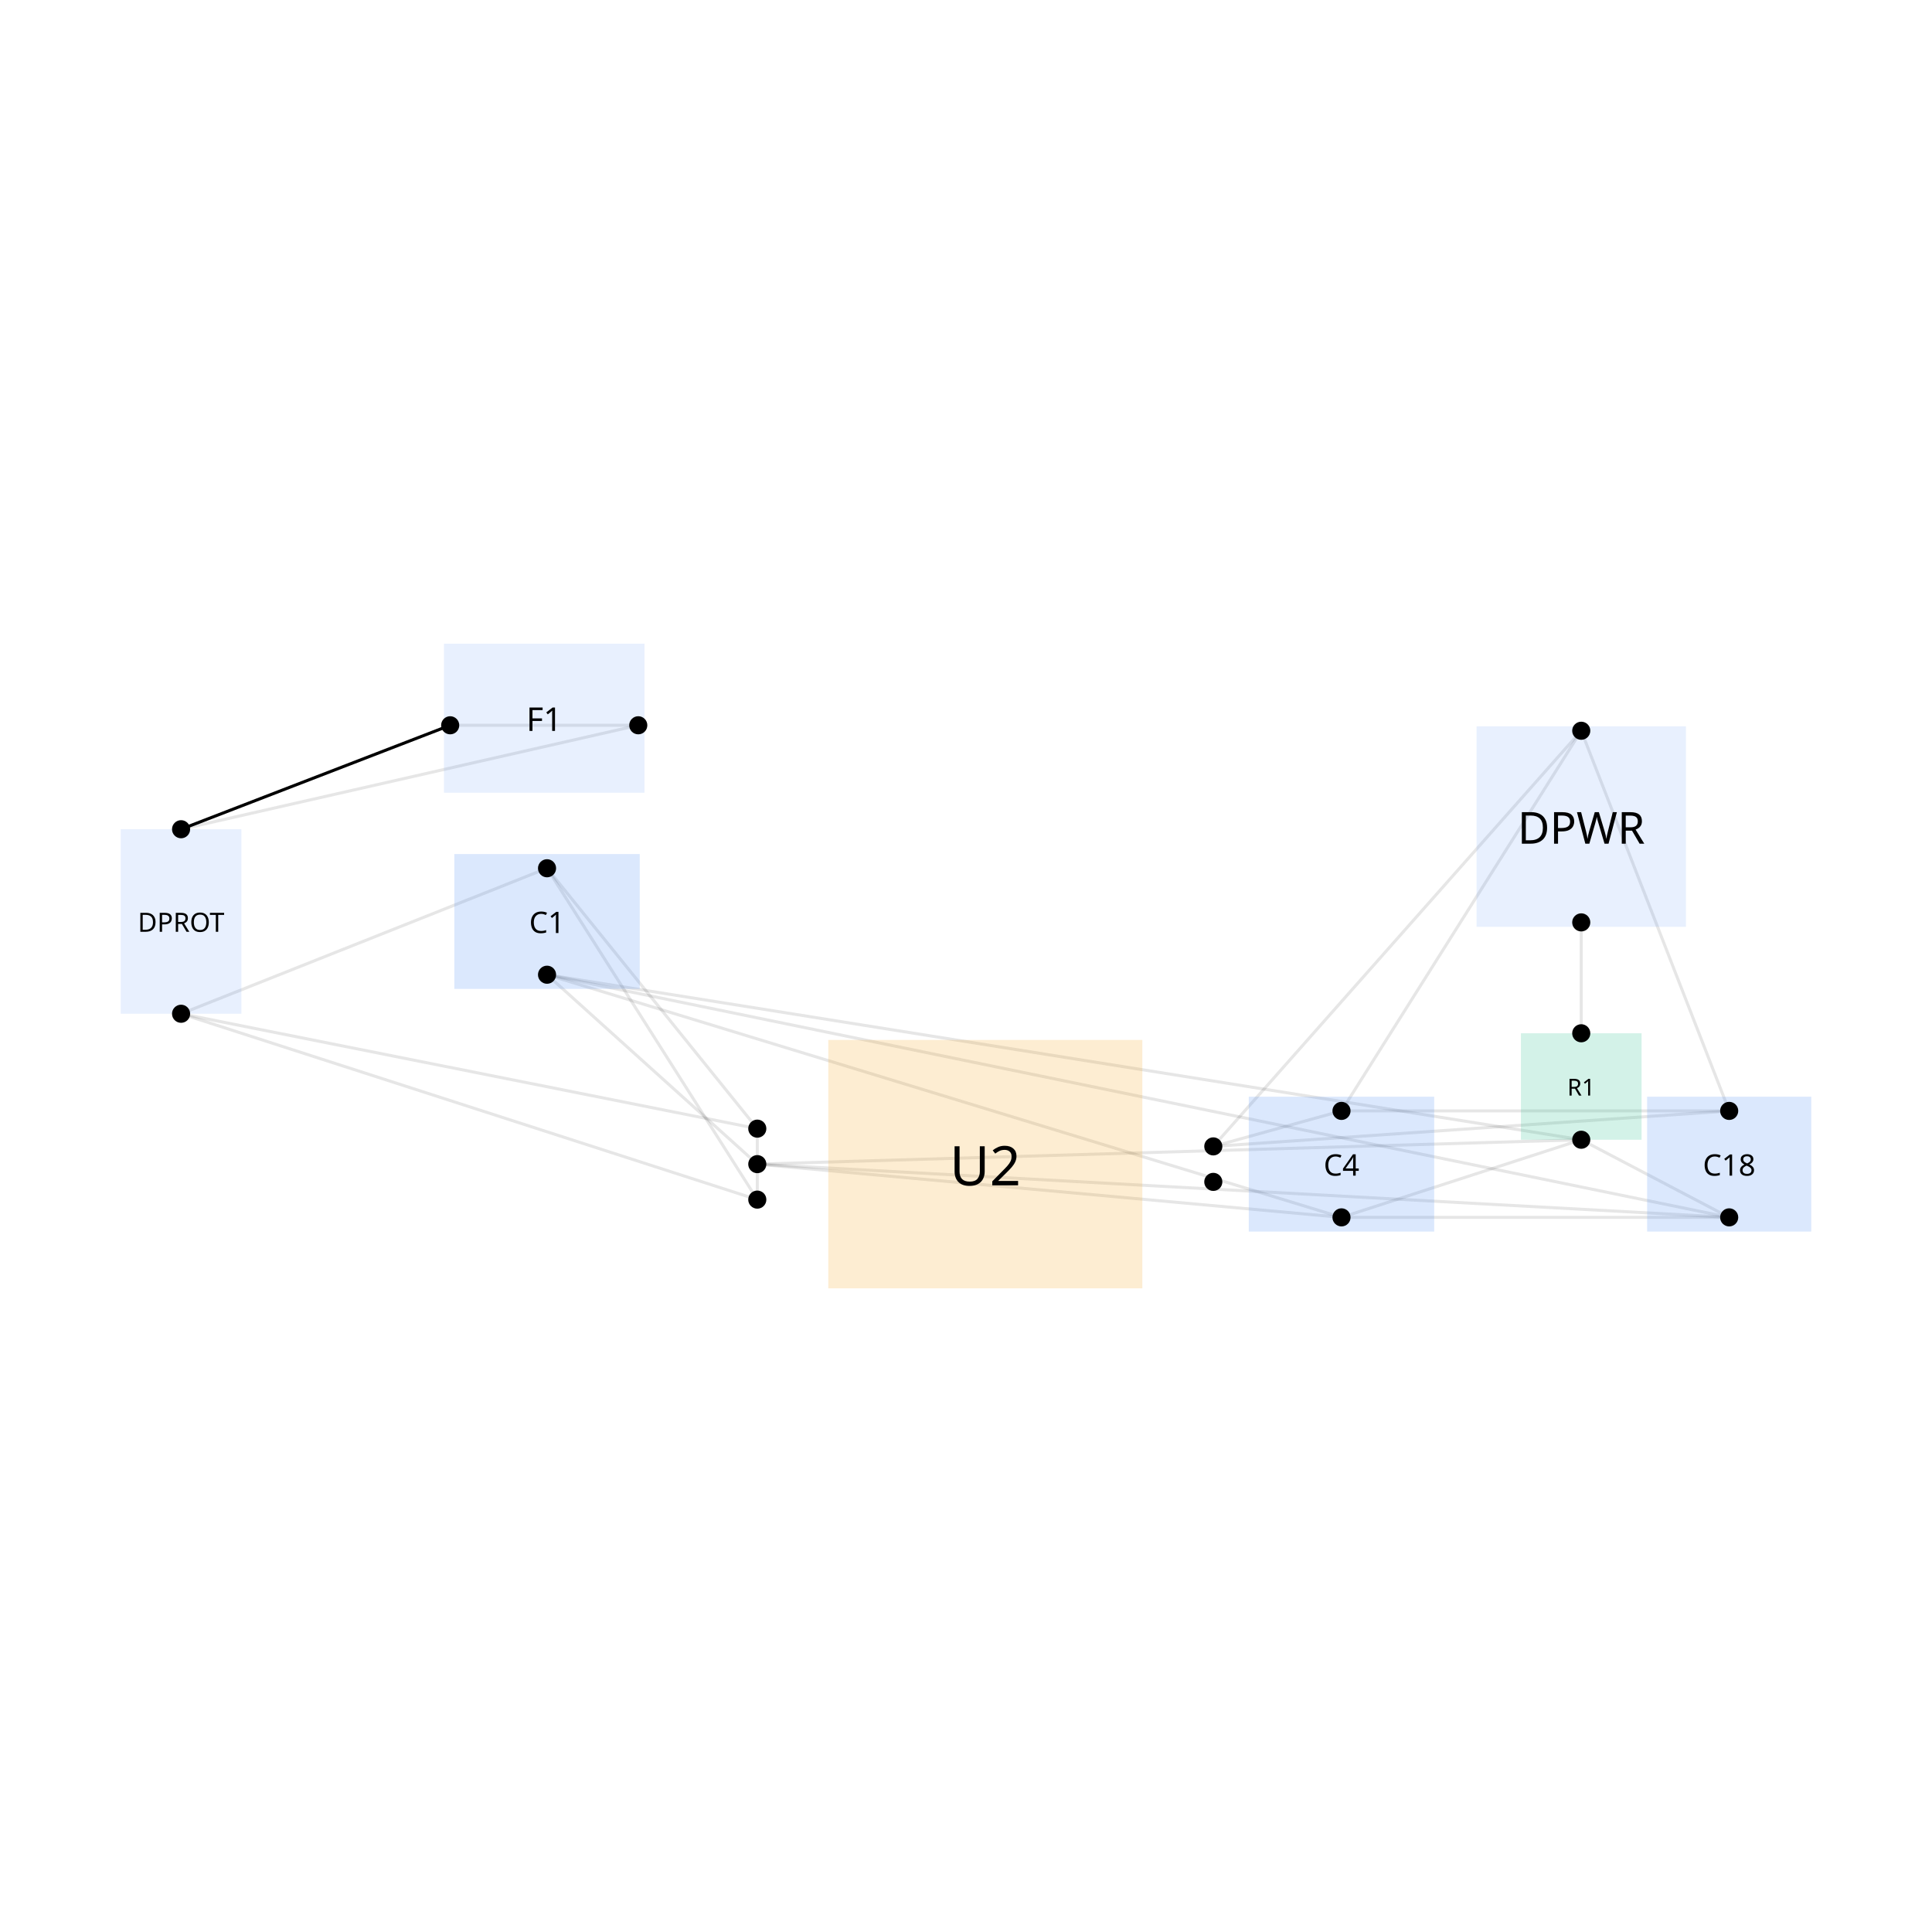
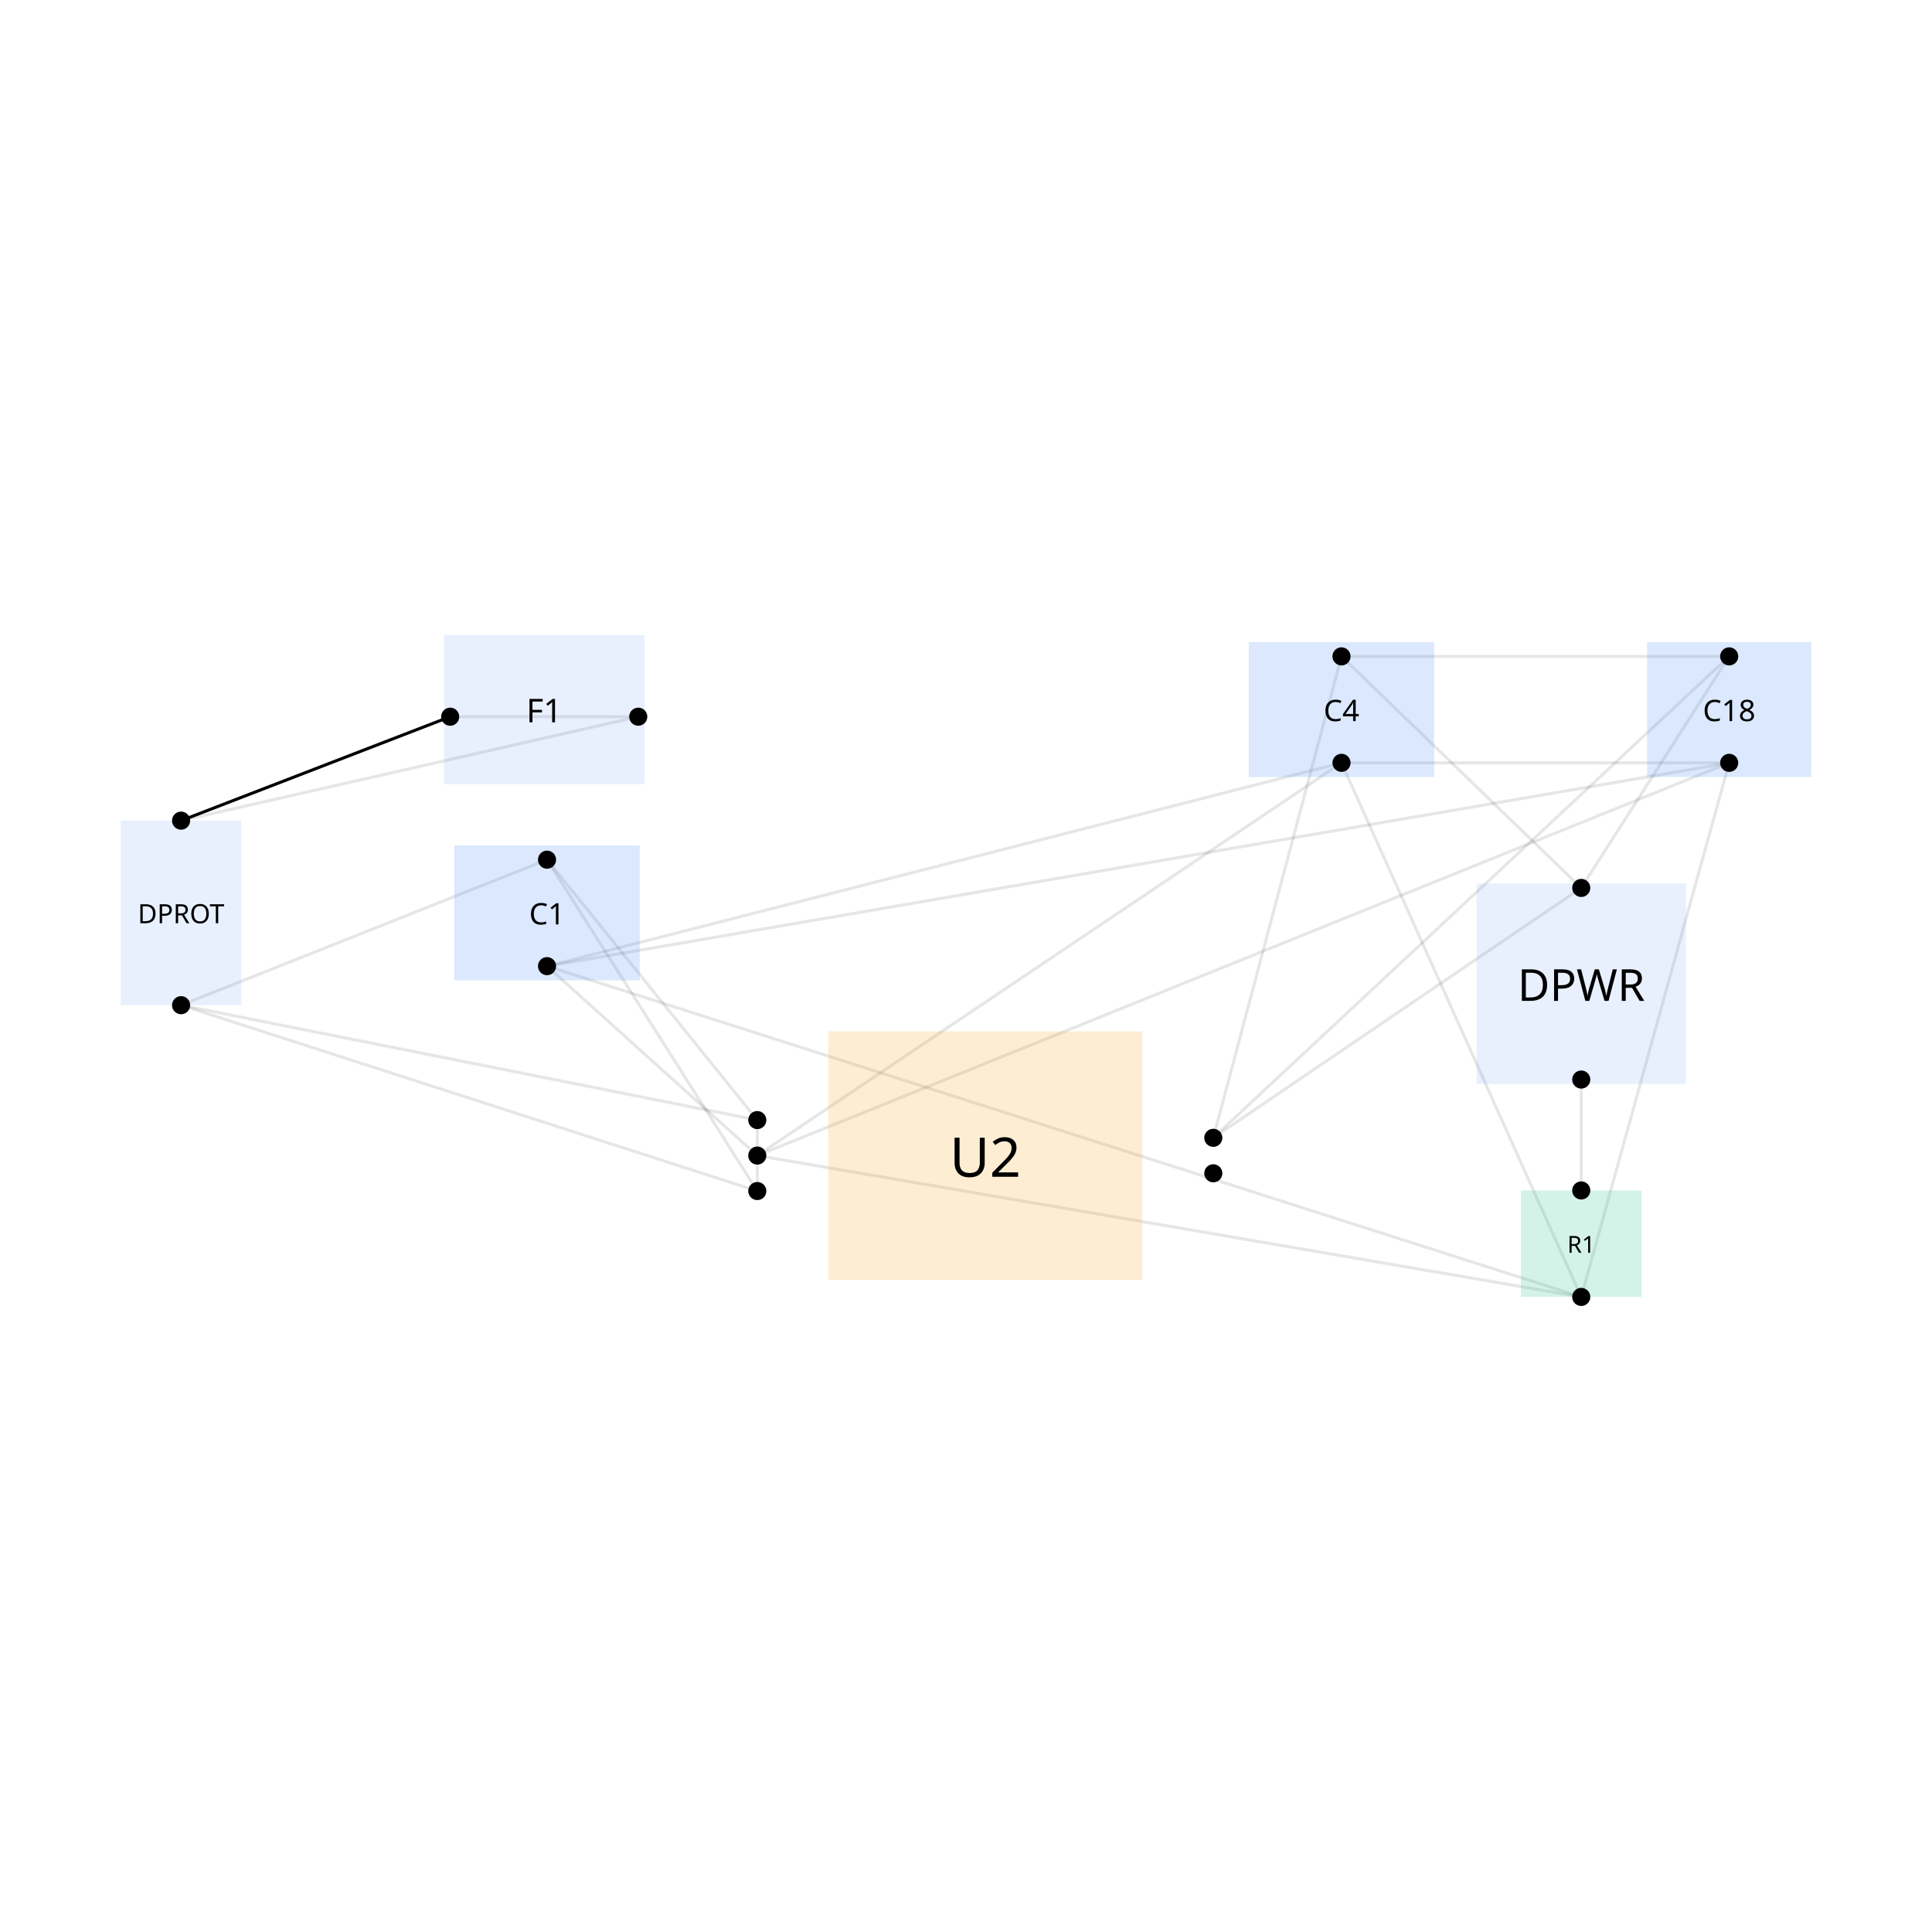
<svg xmlns="http://www.w3.org/2000/svg" width="640" height="640" viewBox="0 0 640 640">
  <rect width="100%" height="100%" fill="white" />
  <g>
-     <polyline data-points="-4.532499999999999,1.8875000000000002 -1.9558333333333324,2.473333333333333" data-type="line" data-label="" points="59.984,274.693 211.434,240.259" fill="none" stroke="rgba(0,0,0,0.1)" stroke-width="1px" />
+     <polyline data-points="-4.532499999999999,1.8875000000000002 -1.9558333333333324,2.473333333333333" data-type="line" data-label="" points="59.984,271.852 211.434,237.418" fill="none" stroke="rgba(0,0,0,0.1)" stroke-width="1px" />
  </g>
  <g>
-     <polyline data-points="-4.532499999999999,1.8875000000000002 -3.0158333333333323,2.473333333333333" data-type="line" data-label="" points="59.984,274.693 149.13,240.259" fill="none" stroke="rgba(0,0,0,0.1)" stroke-width="1px" />
+     <polyline data-points="-4.532499999999999,1.8875000000000002 -3.0158333333333323,2.473333333333333" data-type="line" data-label="" points="59.984,271.852 149.13,237.418" fill="none" stroke="rgba(0,0,0,0.1)" stroke-width="1px" />
  </g>
  <g>
-     <polyline data-points="-1.9558333333333324,2.473333333333333 -3.0158333333333323,2.473333333333333" data-type="line" data-label="" points="211.434,240.259 149.13,240.259" fill="none" stroke="rgba(0,0,0,0.1)" stroke-width="1px" />
+     <polyline data-points="-1.9558333333333324,2.473333333333333 -3.0158333333333323,2.473333333333333" data-type="line" data-label="" points="211.434,237.418 149.13,237.418" fill="none" stroke="rgba(0,0,0,0.1)" stroke-width="1px" />
  </g>
  <g>
-     <polyline data-points="-4.532499999999999,0.8475000000000001 -1.2850000000000001,0.2" data-type="line" data-label="" points="59.984,335.821 250.863,373.879" fill="none" stroke="rgba(0,0,0,0.1)" stroke-width="1px" />
+     <polyline data-points="-4.532499999999999,0.8475000000000001 -1.2850000000000001,0.2" data-type="line" data-label="" points="59.984,332.98 250.863,371.038" fill="none" stroke="rgba(0,0,0,0.1)" stroke-width="1px" />
  </g>
  <g>
-     <polyline data-points="-4.532499999999999,0.8475000000000001 -1.2850000000000001,-0.2" data-type="line" data-label="" points="59.984,335.821 250.863,397.39" fill="none" stroke="rgba(0,0,0,0.1)" stroke-width="1px" />
+     <polyline data-points="-4.532499999999999,0.8475000000000001 -1.2850000000000001,-0.2" data-type="line" data-label="" points="59.984,332.98 250.863,394.549" fill="none" stroke="rgba(0,0,0,0.1)" stroke-width="1px" />
  </g>
  <g>
-     <polyline data-points="-4.532499999999999,0.8475000000000001 -2.469999999999999,1.6675000000000002" data-type="line" data-label="" points="59.984,335.821 181.212,287.624" fill="none" stroke="rgba(0,0,0,0.1)" stroke-width="1px" />
+     <polyline data-points="-4.532499999999999,0.8475000000000001 -2.469999999999999,1.6675000000000002" data-type="line" data-label="" points="59.984,332.98 181.212,284.783" fill="none" stroke="rgba(0,0,0,0.1)" stroke-width="1px" />
  </g>
  <g>
-     <polyline data-points="-1.2850000000000001,0.2 -1.2850000000000001,-0.2" data-type="line" data-label="" points="250.863,373.879 250.863,397.39" fill="none" stroke="rgba(0,0,0,0.1)" stroke-width="1px" />
+     <polyline data-points="-1.2850000000000001,0.2 -1.2850000000000001,-0.2" data-type="line" data-label="" points="250.863,371.038 250.863,394.549" fill="none" stroke="rgba(0,0,0,0.1)" stroke-width="1px" />
  </g>
  <g>
-     <polyline data-points="-1.2850000000000001,0.2 -2.469999999999999,1.6675000000000002" data-type="line" data-label="" points="250.863,373.879 181.212,287.624" fill="none" stroke="rgba(0,0,0,0.1)" stroke-width="1px" />
+     <polyline data-points="-1.2850000000000001,0.2 -2.469999999999999,1.6675000000000002" data-type="line" data-label="" points="250.863,371.038 181.212,284.783" fill="none" stroke="rgba(0,0,0,0.1)" stroke-width="1px" />
  </g>
  <g>
-     <polyline data-points="-1.2850000000000001,-0.2 -2.469999999999999,1.6675000000000002" data-type="line" data-label="" points="250.863,397.39 181.212,287.624" fill="none" stroke="rgba(0,0,0,0.1)" stroke-width="1px" />
+     <polyline data-points="-1.2850000000000001,-0.2 -2.469999999999999,1.6675000000000002" data-type="line" data-label="" points="250.863,394.549 181.212,284.783" fill="none" stroke="rgba(0,0,0,0.1)" stroke-width="1px" />
  </g>
  <g>
-     <polyline data-points="-1.2850000000000001,0 -2.469999999999999,1.0675000000000001" data-type="line" data-label="" points="250.863,385.635 181.212,322.89" fill="none" stroke="rgba(0,0,0,0.1)" stroke-width="1px" />
+     <polyline data-points="-1.2850000000000001,0 -2.469999999999999,1.0675000000000001" data-type="line" data-label="" points="250.863,382.794 181.212,320.049" fill="none" stroke="rgba(0,0,0,0.1)" stroke-width="1px" />
  </g>
  <g>
-     <polyline data-points="-1.2850000000000001,0 2.0075,-0.3" data-type="line" data-label="" points="250.863,385.635 444.387,403.268" fill="none" stroke="rgba(0,0,0,0.1)" stroke-width="1px" />
+     <polyline data-points="-1.2850000000000001,0 2.0075,2.2133333333333334" data-type="line" data-label="" points="250.863,382.794 444.387,252.7" fill="none" stroke="rgba(0,0,0,0.1)" stroke-width="1px" />
  </g>
  <g>
-     <polyline data-points="-1.2850000000000001,0 3.35875,0.13749999999999934" data-type="line" data-label="" points="250.863,385.635 523.81,377.553" fill="none" stroke="rgba(0,0,0,0.1)" stroke-width="1px" />
+     <polyline data-points="-1.2850000000000001,0 3.35875,-0.7966666666666669" data-type="line" data-label="" points="250.863,382.794 523.81,429.62" fill="none" stroke="rgba(0,0,0,0.1)" stroke-width="1px" />
  </g>
  <g>
-     <polyline data-points="-1.2850000000000001,0 4.192500000000001,-0.3" data-type="line" data-label="" points="250.863,385.635 572.816,403.268" fill="none" stroke="rgba(0,0,0,0.1)" stroke-width="1px" />
+     <polyline data-points="-1.2850000000000001,0 4.192500000000001,2.2133333333333334" data-type="line" data-label="" points="250.863,382.794 572.816,252.7" fill="none" stroke="rgba(0,0,0,0.1)" stroke-width="1px" />
  </g>
  <g>
-     <polyline data-points="-2.469999999999999,1.0675000000000001 2.0075,-0.3" data-type="line" data-label="" points="181.212,322.89 444.387,403.268" fill="none" stroke="rgba(0,0,0,0.1)" stroke-width="1px" />
+     <polyline data-points="-2.469999999999999,1.0675000000000001 2.0075,2.2133333333333334" data-type="line" data-label="" points="181.212,320.049 444.387,252.7" fill="none" stroke="rgba(0,0,0,0.1)" stroke-width="1px" />
  </g>
  <g>
-     <polyline data-points="-2.469999999999999,1.0675000000000001 3.35875,0.13749999999999934" data-type="line" data-label="" points="181.212,322.89 523.81,377.553" fill="none" stroke="rgba(0,0,0,0.1)" stroke-width="1px" />
+     <polyline data-points="-2.469999999999999,1.0675000000000001 3.35875,-0.7966666666666669" data-type="line" data-label="" points="181.212,320.049 523.81,429.62" fill="none" stroke="rgba(0,0,0,0.1)" stroke-width="1px" />
  </g>
  <g>
-     <polyline data-points="-2.469999999999999,1.0675000000000001 4.192500000000001,-0.3" data-type="line" data-label="" points="181.212,322.89 572.816,403.268" fill="none" stroke="rgba(0,0,0,0.1)" stroke-width="1px" />
+     <polyline data-points="-2.469999999999999,1.0675000000000001 4.192500000000001,2.2133333333333334" data-type="line" data-label="" points="181.212,320.049 572.816,252.7" fill="none" stroke="rgba(0,0,0,0.1)" stroke-width="1px" />
  </g>
  <g>
-     <polyline data-points="2.0075,-0.3 3.35875,0.13749999999999934" data-type="line" data-label="" points="444.387,403.268 523.81,377.553" fill="none" stroke="rgba(0,0,0,0.1)" stroke-width="1px" />
+     <polyline data-points="2.0075,2.2133333333333334 3.35875,-0.7966666666666669" data-type="line" data-label="" points="444.387,252.7 523.81,429.62" fill="none" stroke="rgba(0,0,0,0.1)" stroke-width="1px" />
  </g>
  <g>
-     <polyline data-points="2.0075,-0.3 4.192500000000001,-0.3" data-type="line" data-label="" points="444.387,403.268 572.816,403.268" fill="none" stroke="rgba(0,0,0,0.1)" stroke-width="1px" />
+     <polyline data-points="2.0075,2.2133333333333334 4.192500000000001,2.2133333333333334" data-type="line" data-label="" points="444.387,252.7 572.816,252.7" fill="none" stroke="rgba(0,0,0,0.1)" stroke-width="1px" />
  </g>
  <g>
-     <polyline data-points="3.35875,0.13749999999999934 4.192500000000001,-0.3" data-type="line" data-label="" points="523.81,377.553 572.816,403.268" fill="none" stroke="rgba(0,0,0,0.1)" stroke-width="1px" />
+     <polyline data-points="3.35875,-0.7966666666666669 4.192500000000001,2.2133333333333334" data-type="line" data-label="" points="523.81,429.62 572.816,252.7" fill="none" stroke="rgba(0,0,0,0.1)" stroke-width="1px" />
  </g>
  <g>
-     <polyline data-points="1.2850000000000001,0.1 2.0075,0.3" data-type="line" data-label="" points="401.921,379.757 444.387,368.001" fill="none" stroke="rgba(0,0,0,0.1)" stroke-width="1px" />
+     <polyline data-points="1.2850000000000001,0.1 2.0075,2.813333333333333" data-type="line" data-label="" points="401.921,376.916 444.387,217.434" fill="none" stroke="rgba(0,0,0,0.1)" stroke-width="1px" />
  </g>
  <g>
-     <polyline data-points="1.2850000000000001,0.1 3.35875,2.4424999999999994" data-type="line" data-label="" points="401.921,379.757 523.81,242.071" fill="none" stroke="rgba(0,0,0,0.1)" stroke-width="1px" />
+     <polyline data-points="1.2850000000000001,0.1 3.35875,1.5083333333333333" data-type="line" data-label="" points="401.921,376.916 523.81,294.138" fill="none" stroke="rgba(0,0,0,0.1)" stroke-width="1px" />
  </g>
  <g>
-     <polyline data-points="1.2850000000000001,0.1 4.192500000000001,0.3" data-type="line" data-label="" points="401.921,379.757 572.816,368.001" fill="none" stroke="rgba(0,0,0,0.1)" stroke-width="1px" />
+     <polyline data-points="1.2850000000000001,0.1 4.192500000000001,2.813333333333333" data-type="line" data-label="" points="401.921,376.916 572.816,217.434" fill="none" stroke="rgba(0,0,0,0.1)" stroke-width="1px" />
  </g>
  <g>
-     <polyline data-points="2.0075,0.3 3.35875,2.4424999999999994" data-type="line" data-label="" points="444.387,368.001 523.81,242.071" fill="none" stroke="rgba(0,0,0,0.1)" stroke-width="1px" />
+     <polyline data-points="2.0075,2.813333333333333 3.35875,1.5083333333333333" data-type="line" data-label="" points="444.387,217.434 523.81,294.138" fill="none" stroke="rgba(0,0,0,0.1)" stroke-width="1px" />
  </g>
  <g>
-     <polyline data-points="2.0075,0.3 4.192500000000001,0.3" data-type="line" data-label="" points="444.387,368.001 572.816,368.001" fill="none" stroke="rgba(0,0,0,0.1)" stroke-width="1px" />
+     <polyline data-points="2.0075,2.813333333333333 4.192500000000001,2.813333333333333" data-type="line" data-label="" points="444.387,217.434 572.816,217.434" fill="none" stroke="rgba(0,0,0,0.1)" stroke-width="1px" />
  </g>
  <g>
-     <polyline data-points="3.35875,2.4424999999999994 4.192500000000001,0.3" data-type="line" data-label="" points="523.81,242.071 572.816,368.001" fill="none" stroke="rgba(0,0,0,0.1)" stroke-width="1px" />
+     <polyline data-points="3.35875,1.5083333333333333 4.192500000000001,2.813333333333333" data-type="line" data-label="" points="523.81,294.138 572.816,217.434" fill="none" stroke="rgba(0,0,0,0.1)" stroke-width="1px" />
  </g>
  <g>
-     <polyline data-points="3.35875,1.3624999999999994 3.35875,0.7374999999999994" data-type="line" data-label="" points="523.81,305.551 523.81,342.286" fill="none" stroke="rgba(0,0,0,0.1)" stroke-width="1px" />
+     <polyline data-points="3.35875,0.42833333333333323 3.35875,-0.19666666666666682" data-type="line" data-label="" points="523.81,357.617 523.81,394.353" fill="none" stroke="rgba(0,0,0,0.1)" stroke-width="1px" />
  </g>
  <g>
-     <polyline data-points="-3.0158333333333323,2.473333333333333 -4.532499999999999,1.8875000000000002" data-type="line" data-label="" points="149.13,240.259 59.984,274.693" fill="none" stroke="black" stroke-width="1px" />
+     <polyline data-points="-3.0158333333333323,2.473333333333333 -4.532499999999999,1.8875000000000002" data-type="line" data-label="" points="149.13,237.418 59.984,271.852" fill="none" stroke="black" stroke-width="1px" />
  </g>
  <g>
-     <rect data-type="rect" data-label="DPROT" data-x="-4.532499999999999" data-y="1.3675000000000002" x="40" y="274.693" width="39.969" height="61.128" fill="rgba(59, 130, 246, 0.12)" stroke="none" stroke-width="0.017" />
+     <rect data-type="rect" data-label="DPROT" data-x="-4.532499999999999" data-y="1.3675000000000002" x="40" y="271.852" width="39.969" height="61.128" fill="rgba(59, 130, 246, 0.12)" stroke="none" stroke-width="0.017" />
  </g>
  <g>
-     <rect data-type="rect" data-label="F1" data-x="-2.4858333333333325" data-y="2.513333333333333" x="147.073" y="213.221" width="66.418" height="49.373" fill="rgba(59, 130, 246, 0.12)" stroke="none" stroke-width="0.017" />
+     <rect data-type="rect" data-label="F1" data-x="-2.4858333333333325" data-y="2.513333333333333" x="147.073" y="210.38" width="66.418" height="49.373" fill="rgba(59, 130, 246, 0.12)" stroke="none" stroke-width="0.017" />
  </g>
  <g>
-     <rect data-type="rect" data-label="U2" data-x="0" data-y="0" x="274.374" y="344.491" width="104.036" height="82.288" fill="rgba(245, 158, 11, 0.18)" stroke="none" stroke-width="0.017" />
+     <rect data-type="rect" data-label="U2" data-x="0" data-y="0" x="274.374" y="341.65" width="104.036" height="82.288" fill="rgba(245, 158, 11, 0.18)" stroke="none" stroke-width="0.017" />
  </g>
  <g>
-     <rect data-type="rect" data-label="C1" data-x="-2.469999999999999" data-y="1.3675000000000002" x="150.501" y="282.921" width="61.422" height="44.671" fill="rgba(59, 130, 246, 0.18)" stroke="none" stroke-width="0.017" />
+     <rect data-type="rect" data-label="C1" data-x="-2.469999999999999" data-y="1.3675000000000002" x="150.501" y="280.08" width="61.422" height="44.671" fill="rgba(59, 130, 246, 0.18)" stroke="none" stroke-width="0.017" />
  </g>
  <g>
-     <rect data-type="rect" data-label="C4" data-x="2.0075" data-y="0" x="413.676" y="363.299" width="61.422" height="44.671" fill="rgba(59, 130, 246, 0.18)" stroke="none" stroke-width="0.017" />
+     <rect data-type="rect" data-label="C4" data-x="2.0075" data-y="2.513333333333333" x="413.676" y="212.732" width="61.422" height="44.671" fill="rgba(59, 130, 246, 0.18)" stroke="none" stroke-width="0.017" />
  </g>
  <g>
-     <rect data-type="rect" data-label="DPWR" data-x="3.35875" data-y="1.9024999999999994" x="489.131" y="240.602" width="69.357" height="66.418" fill="rgba(59, 130, 246, 0.12)" stroke="none" stroke-width="0.017" />
+     <rect data-type="rect" data-label="DPWR" data-x="3.35875" data-y="0.9683333333333333" x="489.131" y="292.669" width="69.357" height="66.418" fill="rgba(59, 130, 246, 0.12)" stroke="none" stroke-width="0.017" />
  </g>
  <g>
-     <rect data-type="rect" data-label="R1" data-x="3.35875" data-y="0.43749999999999933" x="503.826" y="342.286" width="39.969" height="35.266" fill="rgba(16, 185, 129, 0.18)" stroke="none" stroke-width="0.017" />
+     <rect data-type="rect" data-label="R1" data-x="3.35875" data-y="-0.4966666666666668" x="503.826" y="394.353" width="39.969" height="35.266" fill="rgba(16, 185, 129, 0.18)" stroke="none" stroke-width="0.017" />
  </g>
  <g>
-     <rect data-type="rect" data-label="C18" data-x="4.192500000000001" data-y="0" x="545.631" y="363.299" width="54.369" height="44.671" fill="rgba(59, 130, 246, 0.18)" stroke="none" stroke-width="0.017" />
+     <rect data-type="rect" data-label="C18" data-x="4.192500000000001" data-y="2.513333333333333" x="545.631" y="212.732" width="54.369" height="44.671" fill="rgba(59, 130, 246, 0.18)" stroke="none" stroke-width="0.017" />
  </g>
-   <text data-type="text" data-label="DPROT" data-x="-4.532499999999999" data-y="1.3675000000000002" x="59.984" y="305.257" fill="black" font-size="8.793" font-family="sans-serif" text-anchor="middle" dominant-baseline="central">DPROT</text>
-   <text data-type="text" data-label="F1" data-x="-2.4858333333333325" data-y="2.513333333333333" x="180.282" y="237.908" fill="black" font-size="10.862" font-family="sans-serif" text-anchor="middle" dominant-baseline="central">F1</text>
-   <text data-type="text" data-label="U2" data-x="0" data-y="0" x="326.392" y="385.635" fill="black" font-size="18.103" font-family="sans-serif" text-anchor="middle" dominant-baseline="central">U2</text>
-   <text data-type="text" data-label="C1" data-x="-2.469999999999999" data-y="1.3675000000000002" x="181.212" y="305.257" fill="black" font-size="9.828" font-family="sans-serif" text-anchor="middle" dominant-baseline="central">C1</text>
-   <text data-type="text" data-label="C4" data-x="2.0075" data-y="0" x="444.387" y="385.635" fill="black" font-size="9.828" font-family="sans-serif" text-anchor="middle" dominant-baseline="central">C4</text>
-   <text data-type="text" data-label="DPWR" data-x="3.35875" data-y="1.9024999999999994" x="523.81" y="273.811" fill="black" font-size="14.612" font-family="sans-serif" text-anchor="middle" dominant-baseline="central">DPWR</text>
-   <text data-type="text" data-label="R1" data-x="3.35875" data-y="0.43749999999999933" x="523.81" y="359.92" fill="black" font-size="7.759" font-family="sans-serif" text-anchor="middle" dominant-baseline="central">R1</text>
-   <text data-type="text" data-label="C18" data-x="4.192500000000001" data-y="0" x="572.816" y="385.635" fill="black" font-size="9.828" font-family="sans-serif" text-anchor="middle" dominant-baseline="central">C18</text>
+   <text data-type="text" data-label="DPROT" data-x="-4.532499999999999" data-y="1.3675000000000002" x="59.984" y="302.416" fill="black" font-size="8.793" font-family="sans-serif" text-anchor="middle" dominant-baseline="central">DPROT</text>
+   <text data-type="text" data-label="F1" data-x="-2.4858333333333325" data-y="2.513333333333333" x="180.282" y="235.067" fill="black" font-size="10.862" font-family="sans-serif" text-anchor="middle" dominant-baseline="central">F1</text>
+   <text data-type="text" data-label="U2" data-x="0" data-y="0" x="326.392" y="382.794" fill="black" font-size="18.103" font-family="sans-serif" text-anchor="middle" dominant-baseline="central">U2</text>
+   <text data-type="text" data-label="C1" data-x="-2.469999999999999" data-y="1.3675000000000002" x="181.212" y="302.416" fill="black" font-size="9.828" font-family="sans-serif" text-anchor="middle" dominant-baseline="central">C1</text>
+   <text data-type="text" data-label="C4" data-x="2.0075" data-y="2.513333333333333" x="444.387" y="235.067" fill="black" font-size="9.828" font-family="sans-serif" text-anchor="middle" dominant-baseline="central">C4</text>
+   <text data-type="text" data-label="DPWR" data-x="3.35875" data-y="0.9683333333333333" x="523.81" y="325.878" fill="black" font-size="14.612" font-family="sans-serif" text-anchor="middle" dominant-baseline="central">DPWR</text>
+   <text data-type="text" data-label="R1" data-x="3.35875" data-y="-0.4966666666666668" x="523.81" y="411.986" fill="black" font-size="7.759" font-family="sans-serif" text-anchor="middle" dominant-baseline="central">R1</text>
+   <text data-type="text" data-label="C18" data-x="4.192500000000001" data-y="2.513333333333333" x="572.816" y="235.067" fill="black" font-size="9.828" font-family="sans-serif" text-anchor="middle" dominant-baseline="central">C18</text>
  <g>
-     <circle data-type="point" data-label="DPROT.1 (unnamedsubcircuitsubcircuit_source_group_0_connectivity_net0)" data-x="-4.532499999999999" data-y="1.8875000000000002" cx="59.984" cy="274.693" r="3" fill="black" />
+     <circle data-type="point" data-label="DPROT.1 (unnamedsubcircuitsubcircuit_source_group_0_connectivity_net0)" data-x="-4.532499999999999" data-y="1.8875000000000002" cx="59.984" cy="271.852" r="3" fill="black" />
  </g>
  <g>
-     <circle data-type="point" data-label="DPROT.2 (unnamedsubcircuitsubcircuit_source_group_0_connectivity_net1)" data-x="-4.532499999999999" data-y="0.8475000000000001" cx="59.984" cy="335.821" r="3" fill="black" />
+     <circle data-type="point" data-label="DPROT.2 (unnamedsubcircuitsubcircuit_source_group_0_connectivity_net1)" data-x="-4.532499999999999" data-y="0.8475000000000001" cx="59.984" cy="332.98" r="3" fill="black" />
  </g>
  <g>
-     <circle data-type="point" data-label="F1.1 (unnamedsubcircuitsubcircuit_source_group_0_connectivity_net0)" data-x="-1.9558333333333324" data-y="2.473333333333333" cx="211.434" cy="240.259" r="3" fill="black" />
+     <circle data-type="point" data-label="F1.1 (unnamedsubcircuitsubcircuit_source_group_0_connectivity_net0)" data-x="-1.9558333333333324" data-y="2.473333333333333" cx="211.434" cy="237.418" r="3" fill="black" />
  </g>
  <g>
-     <circle data-type="point" data-label="F1.2 (unnamedsubcircuitsubcircuit_source_group_0_connectivity_net0)" data-x="-3.0158333333333323" data-y="2.473333333333333" cx="149.13" cy="240.259" r="3" fill="black" />
+     <circle data-type="point" data-label="F1.2 (unnamedsubcircuitsubcircuit_source_group_0_connectivity_net0)" data-x="-3.0158333333333323" data-y="2.473333333333333" cx="149.13" cy="237.418" r="3" fill="black" />
  </g>
  <g>
-     <circle data-type="point" data-label="U2.1 (unnamedsubcircuitsubcircuit_source_group_0_connectivity_net1)" data-x="-1.2850000000000001" data-y="0.2" cx="250.863" cy="373.879" r="3" fill="black" />
+     <circle data-type="point" data-label="U2.1 (unnamedsubcircuitsubcircuit_source_group_0_connectivity_net1)" data-x="-1.2850000000000001" data-y="0.2" cx="250.863" cy="371.038" r="3" fill="black" />
  </g>
  <g>
-     <circle data-type="point" data-label="U2.2 (unnamedsubcircuitsubcircuit_source_group_0_connectivity_net3)" data-x="-1.2850000000000001" data-y="0" cx="250.863" cy="385.635" r="3" fill="black" />
+     <circle data-type="point" data-label="U2.2 (unnamedsubcircuitsubcircuit_source_group_0_connectivity_net3)" data-x="-1.2850000000000001" data-y="0" cx="250.863" cy="382.794" r="3" fill="black" />
  </g>
  <g>
-     <circle data-type="point" data-label="U2.3 (unnamedsubcircuitsubcircuit_source_group_0_connectivity_net1)" data-x="-1.2850000000000001" data-y="-0.2" cx="250.863" cy="397.39" r="3" fill="black" />
+     <circle data-type="point" data-label="U2.3 (unnamedsubcircuitsubcircuit_source_group_0_connectivity_net1)" data-x="-1.2850000000000001" data-y="-0.2" cx="250.863" cy="394.549" r="3" fill="black" />
  </g>
  <g>
-     <circle data-type="point" data-label="U2.4" data-x="1.2850000000000001" data-y="-0.1" cx="401.921" cy="391.512" r="3" fill="black" />
+     <circle data-type="point" data-label="U2.4" data-x="1.2850000000000001" data-y="-0.1" cx="401.921" cy="388.671" r="3" fill="black" />
  </g>
  <g>
-     <circle data-type="point" data-label="U2.5 (unnamedsubcircuitsubcircuit_source_group_0_connectivity_net2)" data-x="1.2850000000000001" data-y="0.1" cx="401.921" cy="379.757" r="3" fill="black" />
+     <circle data-type="point" data-label="U2.5 (unnamedsubcircuitsubcircuit_source_group_0_connectivity_net2)" data-x="1.2850000000000001" data-y="0.1" cx="401.921" cy="376.916" r="3" fill="black" />
  </g>
  <g>
-     <circle data-type="point" data-label="C1.1 (unnamedsubcircuitsubcircuit_source_group_0_connectivity_net1)" data-x="-2.469999999999999" data-y="1.6675000000000002" cx="181.212" cy="287.624" r="3" fill="black" />
+     <circle data-type="point" data-label="C1.1 (unnamedsubcircuitsubcircuit_source_group_0_connectivity_net1)" data-x="-2.469999999999999" data-y="1.6675000000000002" cx="181.212" cy="284.783" r="3" fill="black" />
  </g>
  <g>
-     <circle data-type="point" data-label="C1.2 (unnamedsubcircuitsubcircuit_source_group_0_connectivity_net3)" data-x="-2.469999999999999" data-y="1.0675000000000001" cx="181.212" cy="322.89" r="3" fill="black" />
+     <circle data-type="point" data-label="C1.2 (unnamedsubcircuitsubcircuit_source_group_0_connectivity_net3)" data-x="-2.469999999999999" data-y="1.0675000000000001" cx="181.212" cy="320.049" r="3" fill="black" />
  </g>
  <g>
-     <circle data-type="point" data-label="C4.1 (unnamedsubcircuitsubcircuit_source_group_0_connectivity_net2)" data-x="2.0075" data-y="0.3" cx="444.387" cy="368.001" r="3" fill="black" />
+     <circle data-type="point" data-label="C4.1 (unnamedsubcircuitsubcircuit_source_group_0_connectivity_net2)" data-x="2.0075" data-y="2.813333333333333" cx="444.387" cy="217.434" r="3" fill="black" />
  </g>
  <g>
-     <circle data-type="point" data-label="C4.2 (unnamedsubcircuitsubcircuit_source_group_0_connectivity_net3)" data-x="2.0075" data-y="-0.3" cx="444.387" cy="403.268" r="3" fill="black" />
+     <circle data-type="point" data-label="C4.2 (unnamedsubcircuitsubcircuit_source_group_0_connectivity_net3)" data-x="2.0075" data-y="2.2133333333333334" cx="444.387" cy="252.7" r="3" fill="black" />
  </g>
  <g>
-     <circle data-type="point" data-label="DPWR.1 (unnamedsubcircuitsubcircuit_source_group_0_connectivity_net2)" data-x="3.35875" data-y="2.4424999999999994" cx="523.81" cy="242.071" r="3" fill="black" />
+     <circle data-type="point" data-label="DPWR.1 (unnamedsubcircuitsubcircuit_source_group_0_connectivity_net2)" data-x="3.35875" data-y="1.5083333333333333" cx="523.81" cy="294.138" r="3" fill="black" />
  </g>
  <g>
-     <circle data-type="point" data-label="DPWR.2 (unnamedsubcircuitsubcircuit_source_group_0_connectivity_net4)" data-x="3.35875" data-y="1.3624999999999994" cx="523.81" cy="305.551" r="3" fill="black" />
+     <circle data-type="point" data-label="DPWR.2 (unnamedsubcircuitsubcircuit_source_group_0_connectivity_net4)" data-x="3.35875" data-y="0.42833333333333323" cx="523.81" cy="357.617" r="3" fill="black" />
  </g>
  <g>
-     <circle data-type="point" data-label="R1.1 (unnamedsubcircuitsubcircuit_source_group_0_connectivity_net4)" data-x="3.35875" data-y="0.7374999999999994" cx="523.81" cy="342.286" r="3" fill="black" />
+     <circle data-type="point" data-label="R1.1 (unnamedsubcircuitsubcircuit_source_group_0_connectivity_net4)" data-x="3.35875" data-y="-0.19666666666666682" cx="523.81" cy="394.353" r="3" fill="black" />
  </g>
  <g>
-     <circle data-type="point" data-label="R1.2 (unnamedsubcircuitsubcircuit_source_group_0_connectivity_net3)" data-x="3.35875" data-y="0.13749999999999934" cx="523.81" cy="377.553" r="3" fill="black" />
+     <circle data-type="point" data-label="R1.2 (unnamedsubcircuitsubcircuit_source_group_0_connectivity_net3)" data-x="3.35875" data-y="-0.7966666666666669" cx="523.81" cy="429.62" r="3" fill="black" />
  </g>
  <g>
-     <circle data-type="point" data-label="C18.1 (unnamedsubcircuitsubcircuit_source_group_0_connectivity_net2)" data-x="4.192500000000001" data-y="0.3" cx="572.816" cy="368.001" r="3" fill="black" />
+     <circle data-type="point" data-label="C18.1 (unnamedsubcircuitsubcircuit_source_group_0_connectivity_net2)" data-x="4.192500000000001" data-y="2.813333333333333" cx="572.816" cy="217.434" r="3" fill="black" />
  </g>
  <g>
-     <circle data-type="point" data-label="C18.2 (unnamedsubcircuitsubcircuit_source_group_0_connectivity_net3)" data-x="4.192500000000001" data-y="-0.3" cx="572.816" cy="403.268" r="3" fill="black" />
+     <circle data-type="point" data-label="C18.2 (unnamedsubcircuitsubcircuit_source_group_0_connectivity_net3)" data-x="4.192500000000001" data-y="2.2133333333333334" cx="572.816" cy="252.7" r="3" fill="black" />
  </g>
  <g id="crosshair" style="display: none">
    <line id="crosshair-h" y1="0" y2="640" stroke="#666" stroke-width="0.5" />
    <line id="crosshair-v" x1="0" x2="640" stroke="#666" stroke-width="0.5" />
    <text id="coordinates" font-family="monospace" font-size="12" fill="#666" />
  </g>
</svg>
